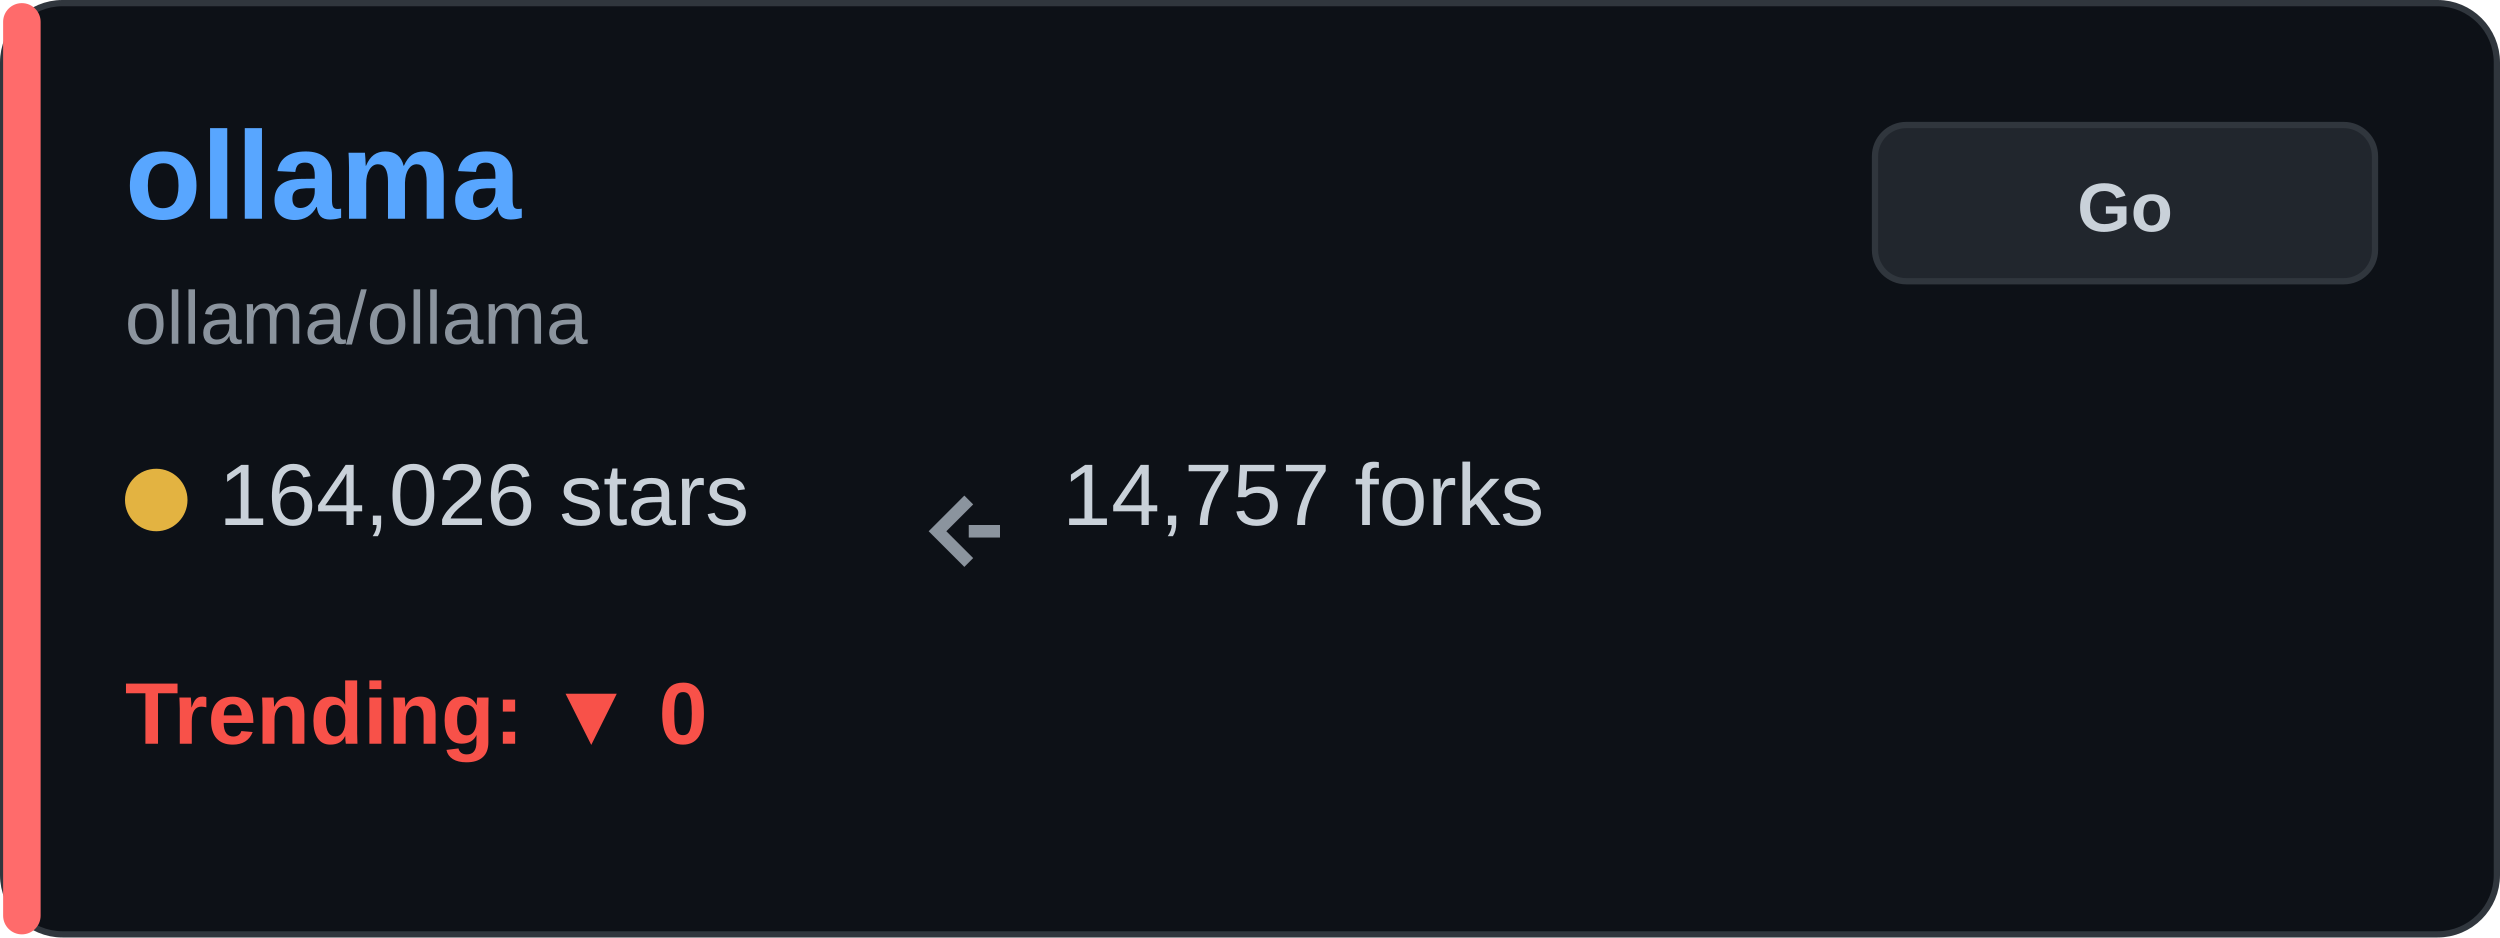
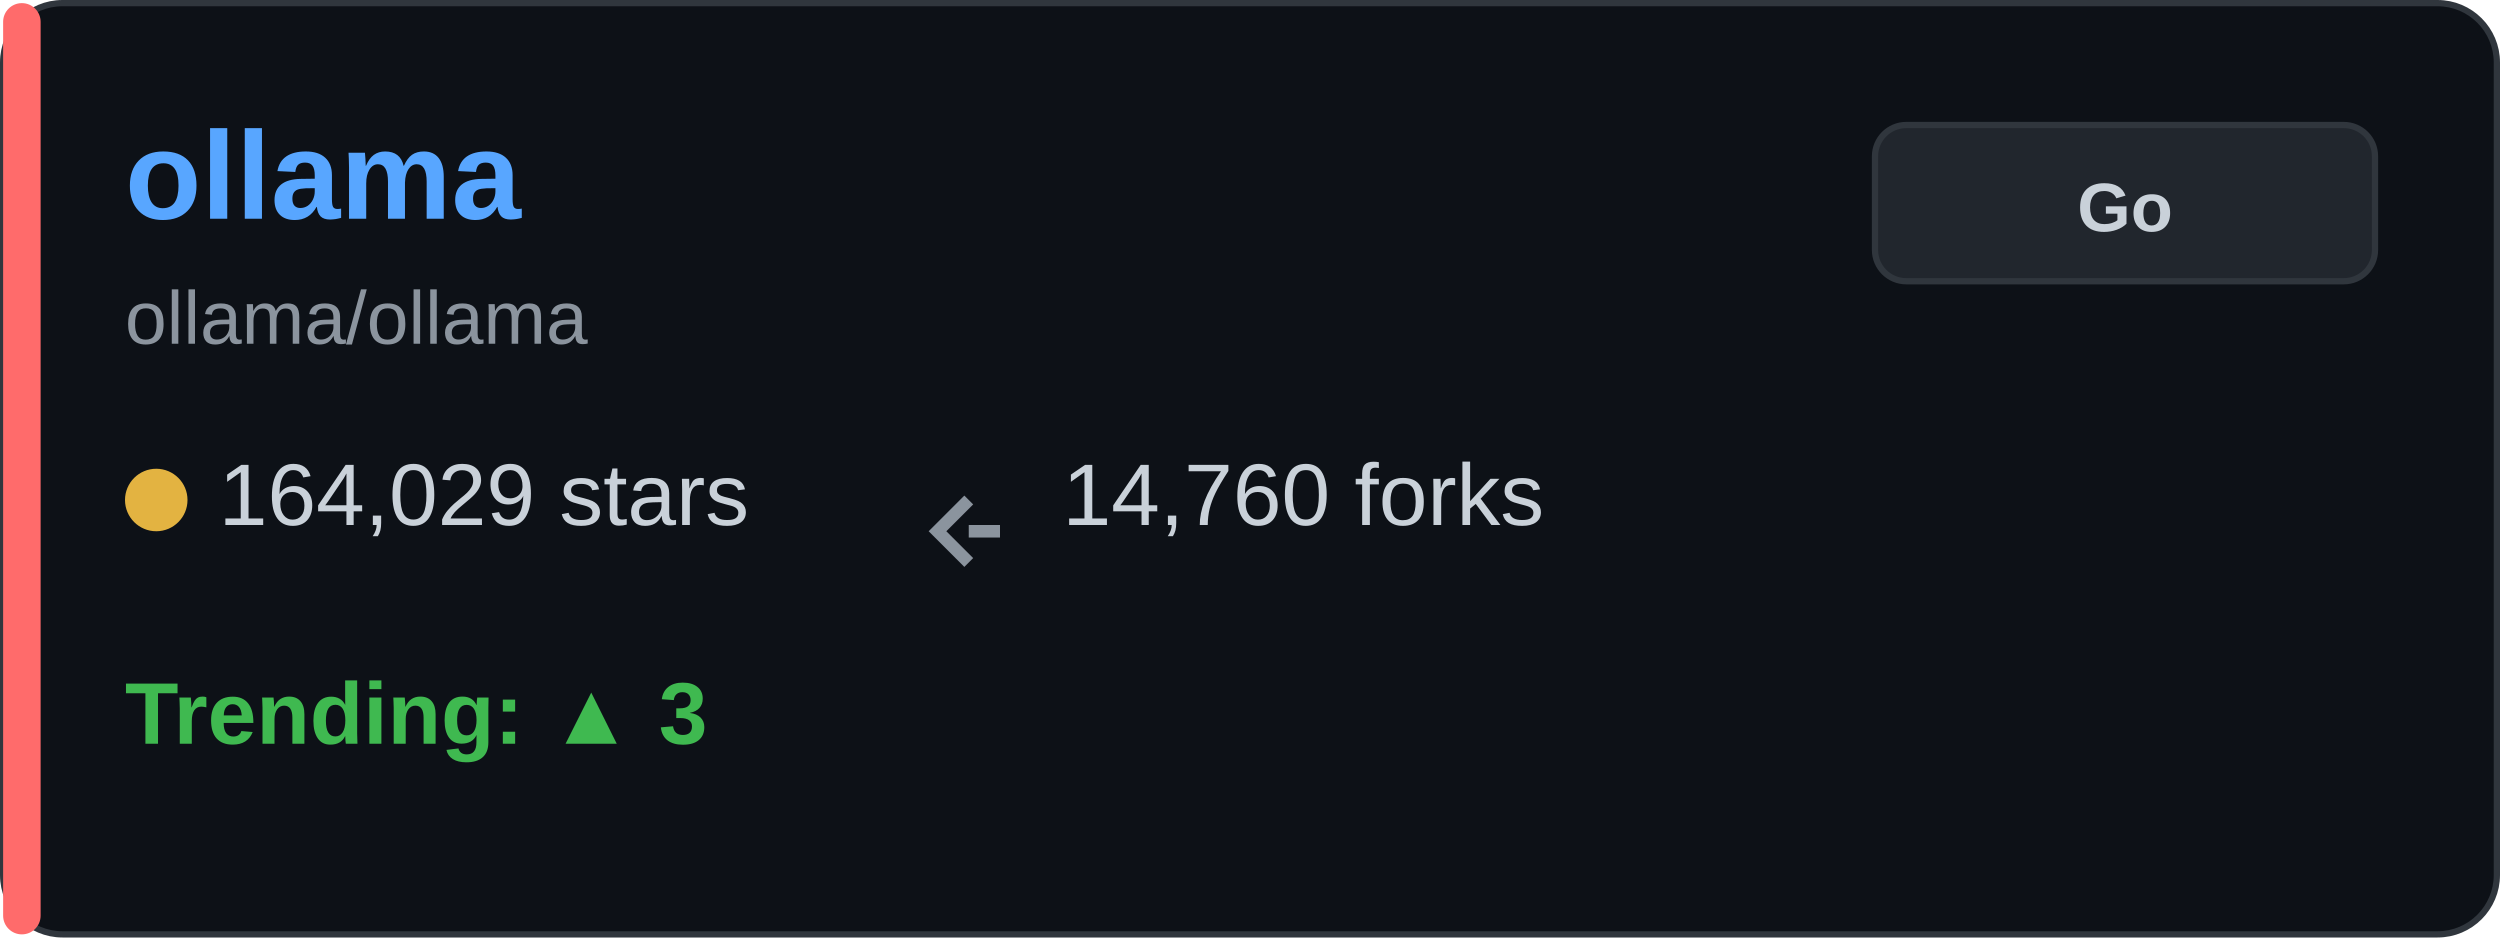
<svg xmlns="http://www.w3.org/2000/svg" width="400" height="150" viewBox="0 0 400 150" fill="none">
  <rect x="0.5" y="0.5" width="399" height="149" rx="9.5" fill="#0d1117" stroke="#30363d" />
  <rect x="0.5" y="0.5" width="6" height="149" rx="3" fill="#ff6b6b" />
  <text x="20" y="35" font-family="Arial, sans-serif" font-size="20" font-weight="bold" fill="#58a6ff">ollama</text>
  <text x="20" y="55" font-family="Arial, sans-serif" font-size="12" fill="#8b949e">ollama/ollama</text>
  <g transform="translate(20, 80)">
    <circle cx="5" cy="0" r="5" fill="#e3b341" />
-     <text x="15" y="4" font-family="Arial, sans-serif" font-size="14" fill="#c9d1d9">164,026 stars</text>
+     <text x="15" y="4" font-family="Arial, sans-serif" font-size="14" fill="#c9d1d9">164,029 stars</text>
  </g>
  <g transform="translate(150, 80)">
    <path d="M5 0 L0 5 L5 10 M5 5 L10 5" stroke="#8b949e" stroke-width="2" fill="none" />
-     <text x="20" y="4" font-family="Arial, sans-serif" font-size="14" fill="#c9d1d9">14,757 forks</text>
+     <text x="20" y="4" font-family="Arial, sans-serif" font-size="14" fill="#c9d1d9">14,760 forks</text>
  </g>
  <g transform="translate(20, 115)">
-     <text x="0" y="4" font-family="Arial, sans-serif" font-size="14" font-weight="bold" fill="#f85149">Trending: ▼ 0</text>
+     <text x="0" y="4" font-family="Arial, sans-serif" font-size="14" font-weight="bold" fill="#3fb950">Trending: ▲ 3</text>
  </g>
  <rect x="300" y="20" width="80" height="25" rx="5" fill="#21262d" stroke="#30363d" />
  <text x="340" y="37" font-family="Arial, sans-serif" font-size="11" font-weight="bold" fill="#c9d1d9" text-anchor="middle">Go</text>
</svg>
